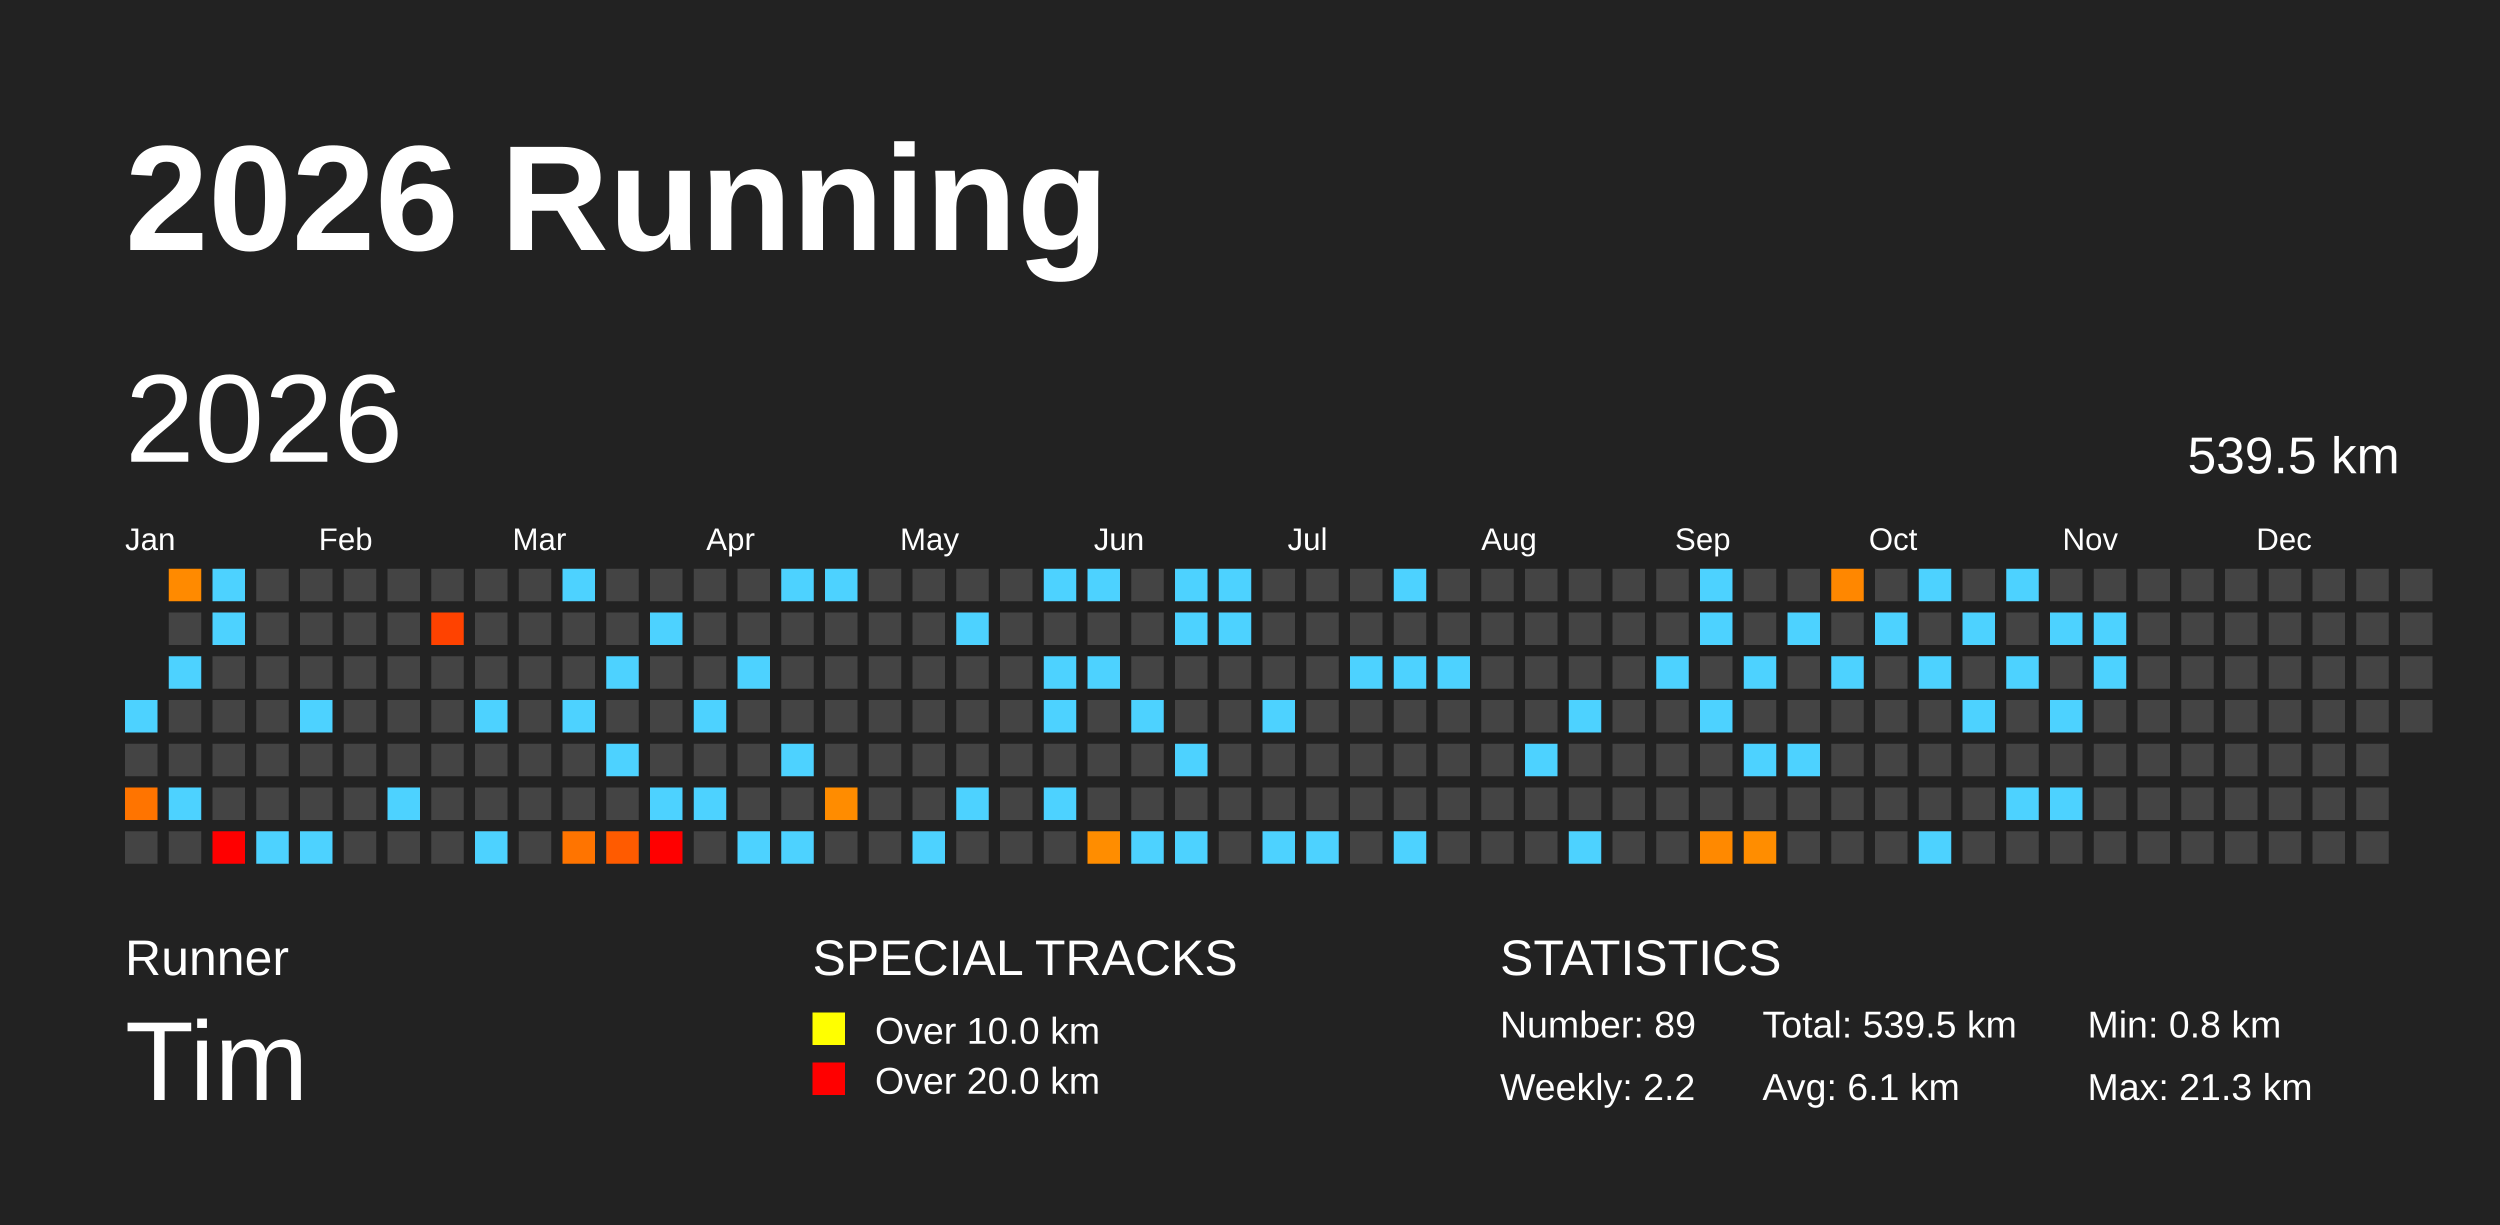
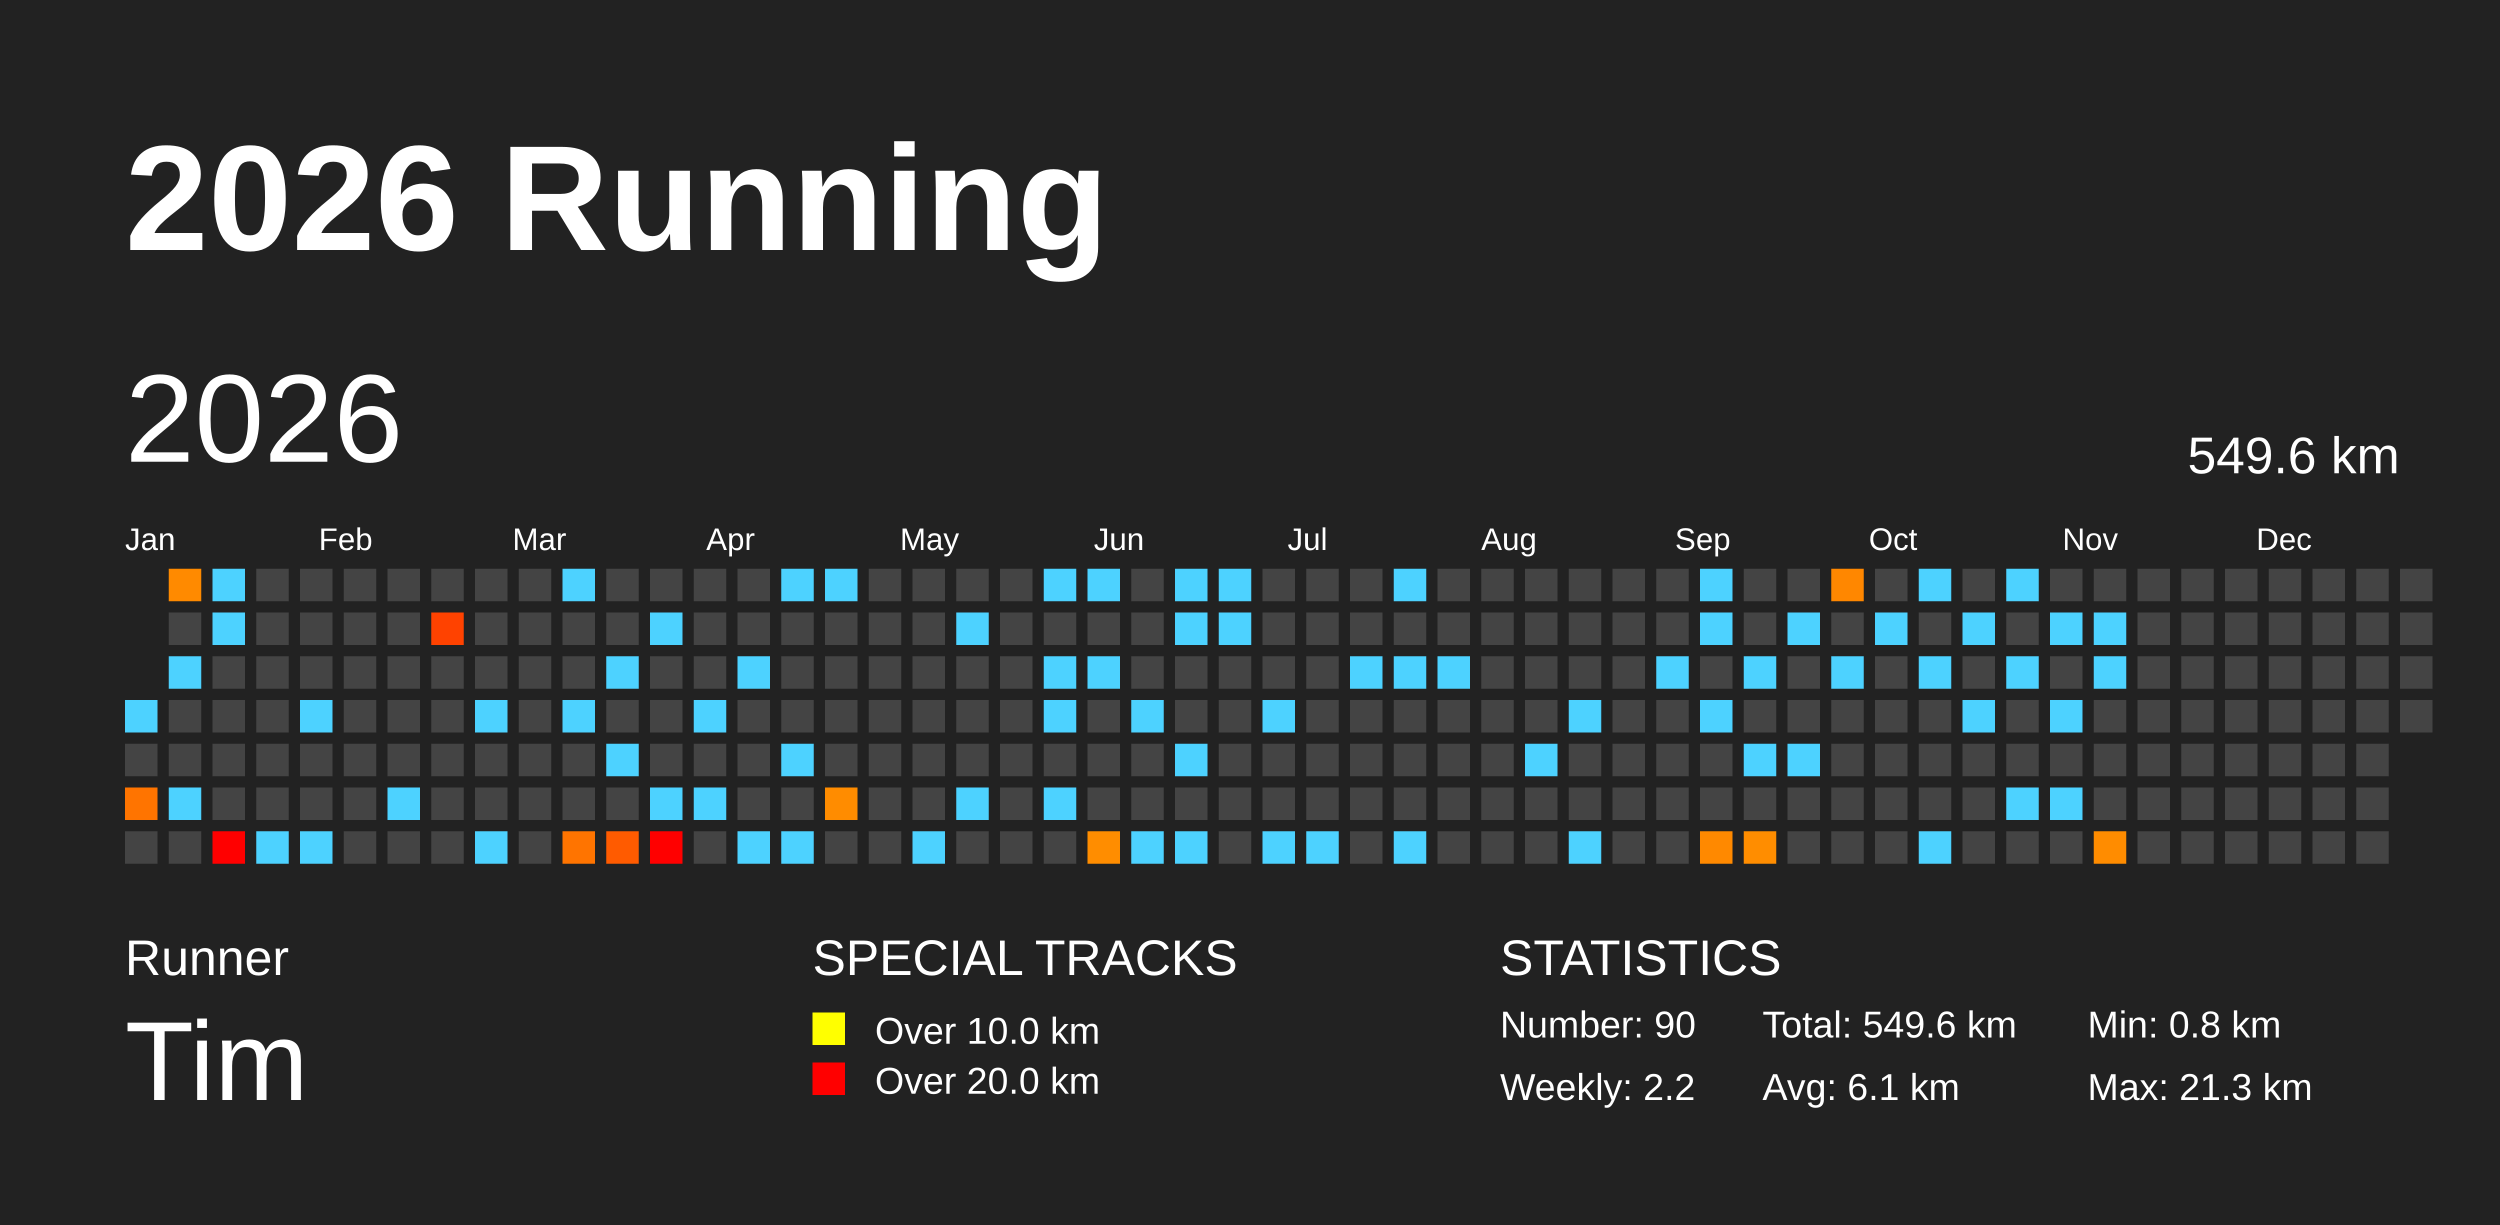
<svg xmlns="http://www.w3.org/2000/svg" baseProfile="full" height="98mm" version="1.1" viewBox="0,0,200,98" width="200mm">
  <defs />
  <rect fill="#222222" height="98" width="200" x="0" y="0" />
  <text fill="#FFFFFF" style="font-size:12px; font-family:Arial; font-weight:bold;" x="10" y="20">2026 Running</text>
  <text fill="#FFFFFF" style="font-size:4px; font-family:Arial" x="10" y="78">Runner</text>
  <text fill="#FFFFFF" style="font-size:9px; font-family:Arial" x="10" y="88">Tim</text>
  <text fill="#FFFFFF" style="font-size:4px; font-family:Arial" x="65" y="78">SPECIAL TRACKS</text>
  <rect fill="yellow" height="2.6" width="2.6" x="65" y="81" />
  <text fill="#FFFFFF" style="font-size:3px; font-family:Arial" x="70" y="83.5">Over 10.0 km</text>
  <rect fill="red" height="2.6" width="2.6" x="65" y="85" />
  <text fill="#FFFFFF" style="font-size:3px; font-family:Arial" x="70" y="87.5">Over 20.0 km</text>
  <text fill="#FFFFFF" style="font-size:4px; font-family:Arial" x="120" y="78">STATISTICS</text>
-   <text fill="#FFFFFF" style="font-size:3px; font-family:Arial" x="120" y="83">Number: 89</text>
+   <text fill="#FFFFFF" style="font-size:3px; font-family:Arial" x="120" y="83">Number: 90</text>
  <text fill="#FFFFFF" style="font-size:3px; font-family:Arial" x="120" y="88">Weekly: 2.2</text>
-   <text fill="#FFFFFF" style="font-size:3px; font-family:Arial" x="141" y="83">Total: 539.5 km</text>
+   <text fill="#FFFFFF" style="font-size:3px; font-family:Arial" x="141" y="83">Total: 549.6 km</text>
  <text fill="#FFFFFF" style="font-size:3px; font-family:Arial" x="141" y="88">Avg: 6.1 km</text>
  <text fill="#FFFFFF" style="font-size:3px; font-family:Arial" x="167" y="83">Min: 0.8 km</text>
  <text fill="#FFFFFF" style="font-size:3px; font-family:Arial" x="167" y="88">Max: 21.3 km</text>
  <text dominant-baseline="hanging" fill="#FFFFFF" style="font-size:10.0px; font-family:Arial;" x="10" y="30">2026</text>
-   <text dominant-baseline="hanging" fill="#FFFFFF" style="font-size:4.125px; font-family:Arial;" x="175" y="35">539.5 km</text>
+   <text dominant-baseline="hanging" fill="#FFFFFF" style="font-size:4.125px; font-family:Arial;" x="175" y="35">549.6 km</text>
  <text fill="#FFFFFF" style="font-size:2.5px; font-family:Arial" x="10.0" y="44">Jan</text>
  <text fill="#FFFFFF" style="font-size:2.5px; font-family:Arial" x="25.5" y="44">Feb</text>
  <text fill="#FFFFFF" style="font-size:2.5px; font-family:Arial" x="41.0" y="44">Mar</text>
  <text fill="#FFFFFF" style="font-size:2.5px; font-family:Arial" x="56.5" y="44">Apr</text>
  <text fill="#FFFFFF" style="font-size:2.5px; font-family:Arial" x="72.0" y="44">May</text>
  <text fill="#FFFFFF" style="font-size:2.5px; font-family:Arial" x="87.5" y="44">Jun</text>
  <text fill="#FFFFFF" style="font-size:2.5px; font-family:Arial" x="103.0" y="44">Jul</text>
  <text fill="#FFFFFF" style="font-size:2.5px; font-family:Arial" x="118.5" y="44">Aug</text>
  <text fill="#FFFFFF" style="font-size:2.5px; font-family:Arial" x="134.0" y="44">Sep</text>
  <text fill="#FFFFFF" style="font-size:2.5px; font-family:Arial" x="149.5" y="44">Oct</text>
  <text fill="#FFFFFF" style="font-size:2.5px; font-family:Arial" x="165.0" y="44">Nov</text>
  <text fill="#FFFFFF" style="font-size:2.5px; font-family:Arial" x="180.5" y="44">Dec</text>
  <rect fill="#4dd2ff" height="2.6" width="2.6" x="10.0" y="56.0" />
  <rect fill="#444444" height="2.6" width="2.6" x="10.0" y="59.5" />
  <rect fill="#ff7400" height="2.6" width="2.6" x="10.0" y="63.0" />
  <rect fill="#444444" height="2.6" width="2.6" x="10.0" y="66.5" />
  <rect fill="#ff8a00" height="2.6" width="2.6" x="13.5" y="45.5" />
  <rect fill="#444444" height="2.6" width="2.6" x="13.5" y="49.0" />
  <rect fill="#4dd2ff" height="2.6" width="2.6" x="13.5" y="52.5" />
  <rect fill="#444444" height="2.6" width="2.6" x="13.5" y="56.0" />
  <rect fill="#444444" height="2.6" width="2.6" x="13.5" y="59.5" />
  <rect fill="#4dd2ff" height="2.6" width="2.6" x="13.5" y="63.0" />
  <rect fill="#444444" height="2.6" width="2.6" x="13.5" y="66.5" />
  <rect fill="#4dd2ff" height="2.6" width="2.6" x="17.0" y="45.5" />
  <rect fill="#4dd2ff" height="2.6" width="2.6" x="17.0" y="49.0" />
  <rect fill="#444444" height="2.6" width="2.6" x="17.0" y="52.5" />
  <rect fill="#444444" height="2.6" width="2.6" x="17.0" y="56.0" />
  <rect fill="#444444" height="2.6" width="2.6" x="17.0" y="59.5" />
  <rect fill="#444444" height="2.6" width="2.6" x="17.0" y="63.0" />
  <rect fill="red" height="2.6" width="2.6" x="17.0" y="66.5" />
  <rect fill="#444444" height="2.6" width="2.6" x="20.5" y="45.5" />
  <rect fill="#444444" height="2.6" width="2.6" x="20.5" y="49.0" />
  <rect fill="#444444" height="2.6" width="2.6" x="20.5" y="52.5" />
  <rect fill="#444444" height="2.6" width="2.6" x="20.5" y="56.0" />
  <rect fill="#444444" height="2.6" width="2.6" x="20.5" y="59.5" />
  <rect fill="#444444" height="2.6" width="2.6" x="20.5" y="63.0" />
  <rect fill="#4dd2ff" height="2.6" width="2.6" x="20.5" y="66.5" />
  <rect fill="#444444" height="2.6" width="2.6" x="24.0" y="45.5" />
  <rect fill="#444444" height="2.6" width="2.6" x="24.0" y="49.0" />
  <rect fill="#444444" height="2.6" width="2.6" x="24.0" y="52.5" />
  <rect fill="#4dd2ff" height="2.6" width="2.6" x="24.0" y="56.0" />
  <rect fill="#444444" height="2.6" width="2.6" x="24.0" y="59.5" />
  <rect fill="#444444" height="2.6" width="2.6" x="24.0" y="63.0" />
  <rect fill="#4dd2ff" height="2.6" width="2.6" x="24.0" y="66.5" />
  <rect fill="#444444" height="2.6" width="2.6" x="27.5" y="45.5" />
  <rect fill="#444444" height="2.6" width="2.6" x="27.5" y="49.0" />
  <rect fill="#444444" height="2.6" width="2.6" x="27.5" y="52.5" />
  <rect fill="#444444" height="2.6" width="2.6" x="27.5" y="56.0" />
  <rect fill="#444444" height="2.6" width="2.6" x="27.5" y="59.5" />
  <rect fill="#444444" height="2.6" width="2.6" x="27.5" y="63.0" />
  <rect fill="#444444" height="2.6" width="2.6" x="27.5" y="66.5" />
  <rect fill="#444444" height="2.6" width="2.6" x="31.0" y="45.5" />
  <rect fill="#444444" height="2.6" width="2.6" x="31.0" y="49.0" />
  <rect fill="#444444" height="2.6" width="2.6" x="31.0" y="52.5" />
  <rect fill="#444444" height="2.6" width="2.6" x="31.0" y="56.0" />
  <rect fill="#444444" height="2.6" width="2.6" x="31.0" y="59.5" />
  <rect fill="#4dd2ff" height="2.6" width="2.6" x="31.0" y="63.0" />
  <rect fill="#444444" height="2.6" width="2.6" x="31.0" y="66.5" />
  <rect fill="#444444" height="2.6" width="2.6" x="34.5" y="45.5" />
  <rect fill="#ff4200" height="2.6" width="2.6" x="34.5" y="49.0" />
  <rect fill="#444444" height="2.6" width="2.6" x="34.5" y="52.5" />
  <rect fill="#444444" height="2.6" width="2.6" x="34.5" y="56.0" />
  <rect fill="#444444" height="2.6" width="2.6" x="34.5" y="59.5" />
  <rect fill="#444444" height="2.6" width="2.6" x="34.5" y="63.0" />
  <rect fill="#444444" height="2.6" width="2.6" x="34.5" y="66.5" />
  <rect fill="#444444" height="2.6" width="2.6" x="38.0" y="45.5" />
  <rect fill="#444444" height="2.6" width="2.6" x="38.0" y="49.0" />
  <rect fill="#444444" height="2.6" width="2.6" x="38.0" y="52.5" />
  <rect fill="#4dd2ff" height="2.6" width="2.6" x="38.0" y="56.0" />
  <rect fill="#444444" height="2.6" width="2.6" x="38.0" y="59.5" />
  <rect fill="#444444" height="2.6" width="2.6" x="38.0" y="63.0" />
  <rect fill="#4dd2ff" height="2.6" width="2.6" x="38.0" y="66.5" />
  <rect fill="#444444" height="2.6" width="2.6" x="41.5" y="45.5" />
  <rect fill="#444444" height="2.6" width="2.6" x="41.5" y="49.0" />
  <rect fill="#444444" height="2.6" width="2.6" x="41.5" y="52.5" />
  <rect fill="#444444" height="2.6" width="2.6" x="41.5" y="56.0" />
  <rect fill="#444444" height="2.6" width="2.6" x="41.5" y="59.5" />
  <rect fill="#444444" height="2.6" width="2.6" x="41.5" y="63.0" />
  <rect fill="#444444" height="2.6" width="2.6" x="41.5" y="66.5" />
  <rect fill="#4dd2ff" height="2.6" width="2.6" x="45.0" y="45.5" />
  <rect fill="#444444" height="2.6" width="2.6" x="45.0" y="49.0" />
  <rect fill="#444444" height="2.6" width="2.6" x="45.0" y="52.5" />
  <rect fill="#4dd2ff" height="2.6" width="2.6" x="45.0" y="56.0" />
  <rect fill="#444444" height="2.6" width="2.6" x="45.0" y="59.5" />
  <rect fill="#444444" height="2.6" width="2.6" x="45.0" y="63.0" />
  <rect fill="#ff7400" height="2.6" width="2.6" x="45.0" y="66.5" />
  <rect fill="#444444" height="2.6" width="2.6" x="48.5" y="45.5" />
  <rect fill="#444444" height="2.6" width="2.6" x="48.5" y="49.0" />
  <rect fill="#4dd2ff" height="2.6" width="2.6" x="48.5" y="52.5" />
  <rect fill="#444444" height="2.6" width="2.6" x="48.5" y="56.0" />
  <rect fill="#4dd2ff" height="2.6" width="2.6" x="48.5" y="59.5" />
  <rect fill="#444444" height="2.6" width="2.6" x="48.5" y="63.0" />
  <rect fill="#ff5b00" height="2.6" width="2.6" x="48.5" y="66.5" />
  <rect fill="#444444" height="2.6" width="2.6" x="52.0" y="45.5" />
  <rect fill="#4dd2ff" height="2.6" width="2.6" x="52.0" y="49.0" />
  <rect fill="#444444" height="2.6" width="2.6" x="52.0" y="52.5" />
  <rect fill="#444444" height="2.6" width="2.6" x="52.0" y="56.0" />
  <rect fill="#444444" height="2.6" width="2.6" x="52.0" y="59.5" />
  <rect fill="#4dd2ff" height="2.6" width="2.6" x="52.0" y="63.0" />
  <rect fill="red" height="2.6" width="2.6" x="52.0" y="66.5" />
  <rect fill="#444444" height="2.6" width="2.6" x="55.5" y="45.5" />
  <rect fill="#444444" height="2.6" width="2.6" x="55.5" y="49.0" />
  <rect fill="#444444" height="2.6" width="2.6" x="55.5" y="52.5" />
  <rect fill="#4dd2ff" height="2.6" width="2.6" x="55.5" y="56.0" />
  <rect fill="#444444" height="2.6" width="2.6" x="55.5" y="59.5" />
  <rect fill="#4dd2ff" height="2.6" width="2.6" x="55.5" y="63.0" />
  <rect fill="#444444" height="2.6" width="2.6" x="55.5" y="66.5" />
  <rect fill="#444444" height="2.6" width="2.6" x="59.0" y="45.5" />
  <rect fill="#444444" height="2.6" width="2.6" x="59.0" y="49.0" />
  <rect fill="#4dd2ff" height="2.6" width="2.6" x="59.0" y="52.5" />
  <rect fill="#444444" height="2.6" width="2.6" x="59.0" y="56.0" />
  <rect fill="#444444" height="2.6" width="2.6" x="59.0" y="59.5" />
  <rect fill="#444444" height="2.6" width="2.6" x="59.0" y="63.0" />
  <rect fill="#4dd2ff" height="2.6" width="2.6" x="59.0" y="66.5" />
  <rect fill="#4dd2ff" height="2.6" width="2.6" x="62.5" y="45.5" />
  <rect fill="#444444" height="2.6" width="2.6" x="62.5" y="49.0" />
  <rect fill="#444444" height="2.6" width="2.6" x="62.5" y="52.5" />
  <rect fill="#444444" height="2.6" width="2.6" x="62.5" y="56.0" />
  <rect fill="#4dd2ff" height="2.6" width="2.6" x="62.5" y="59.5" />
  <rect fill="#444444" height="2.6" width="2.6" x="62.5" y="63.0" />
  <rect fill="#4dd2ff" height="2.6" width="2.6" x="62.5" y="66.5" />
  <rect fill="#4dd2ff" height="2.6" width="2.6" x="66.0" y="45.5" />
  <rect fill="#444444" height="2.6" width="2.6" x="66.0" y="49.0" />
  <rect fill="#444444" height="2.6" width="2.6" x="66.0" y="52.5" />
  <rect fill="#444444" height="2.6" width="2.6" x="66.0" y="56.0" />
  <rect fill="#444444" height="2.6" width="2.6" x="66.0" y="59.5" />
  <rect fill="#ff8c00" height="2.6" width="2.6" x="66.0" y="63.0" />
  <rect fill="#444444" height="2.6" width="2.6" x="66.0" y="66.5" />
  <rect fill="#444444" height="2.6" width="2.6" x="69.5" y="45.5" />
  <rect fill="#444444" height="2.6" width="2.6" x="69.5" y="49.0" />
  <rect fill="#444444" height="2.6" width="2.6" x="69.5" y="52.5" />
  <rect fill="#444444" height="2.6" width="2.6" x="69.5" y="56.0" />
  <rect fill="#444444" height="2.6" width="2.6" x="69.5" y="59.5" />
  <rect fill="#444444" height="2.6" width="2.6" x="69.5" y="63.0" />
  <rect fill="#444444" height="2.6" width="2.6" x="69.5" y="66.5" />
  <rect fill="#444444" height="2.6" width="2.6" x="73.0" y="45.5" />
  <rect fill="#444444" height="2.6" width="2.6" x="73.0" y="49.0" />
  <rect fill="#444444" height="2.6" width="2.6" x="73.0" y="52.5" />
  <rect fill="#444444" height="2.6" width="2.6" x="73.0" y="56.0" />
  <rect fill="#444444" height="2.6" width="2.6" x="73.0" y="59.5" />
  <rect fill="#444444" height="2.6" width="2.6" x="73.0" y="63.0" />
  <rect fill="#4dd2ff" height="2.6" width="2.6" x="73.0" y="66.5" />
  <rect fill="#444444" height="2.6" width="2.6" x="76.5" y="45.5" />
  <rect fill="#4dd2ff" height="2.6" width="2.6" x="76.5" y="49.0" />
  <rect fill="#444444" height="2.6" width="2.6" x="76.5" y="52.5" />
  <rect fill="#444444" height="2.6" width="2.6" x="76.5" y="56.0" />
  <rect fill="#444444" height="2.6" width="2.6" x="76.5" y="59.5" />
  <rect fill="#4dd2ff" height="2.6" width="2.6" x="76.5" y="63.0" />
  <rect fill="#444444" height="2.6" width="2.6" x="76.5" y="66.5" />
  <rect fill="#444444" height="2.6" width="2.6" x="80.0" y="45.5" />
  <rect fill="#444444" height="2.6" width="2.6" x="80.0" y="49.0" />
  <rect fill="#444444" height="2.6" width="2.6" x="80.0" y="52.5" />
  <rect fill="#444444" height="2.6" width="2.6" x="80.0" y="56.0" />
  <rect fill="#444444" height="2.6" width="2.6" x="80.0" y="59.5" />
  <rect fill="#444444" height="2.6" width="2.6" x="80.0" y="63.0" />
  <rect fill="#444444" height="2.6" width="2.6" x="80.0" y="66.5" />
  <rect fill="#4dd2ff" height="2.6" width="2.6" x="83.5" y="45.5" />
  <rect fill="#444444" height="2.6" width="2.6" x="83.5" y="49.0" />
  <rect fill="#4dd2ff" height="2.6" width="2.6" x="83.5" y="52.5" />
  <rect fill="#4dd2ff" height="2.6" width="2.6" x="83.5" y="56.0" />
  <rect fill="#444444" height="2.6" width="2.6" x="83.5" y="59.5" />
  <rect fill="#4dd2ff" height="2.6" width="2.6" x="83.5" y="63.0" />
  <rect fill="#444444" height="2.6" width="2.6" x="83.5" y="66.5" />
  <rect fill="#4dd2ff" height="2.6" width="2.6" x="87.0" y="45.5" />
  <rect fill="#444444" height="2.6" width="2.6" x="87.0" y="49.0" />
  <rect fill="#4dd2ff" height="2.6" width="2.6" x="87.0" y="52.5" />
  <rect fill="#444444" height="2.6" width="2.6" x="87.0" y="56.0" />
  <rect fill="#444444" height="2.6" width="2.6" x="87.0" y="59.5" />
  <rect fill="#444444" height="2.6" width="2.6" x="87.0" y="63.0" />
  <rect fill="#ff8d00" height="2.6" width="2.6" x="87.0" y="66.5" />
  <rect fill="#444444" height="2.6" width="2.6" x="90.5" y="45.5" />
  <rect fill="#444444" height="2.6" width="2.6" x="90.5" y="49.0" />
  <rect fill="#444444" height="2.6" width="2.6" x="90.5" y="52.5" />
  <rect fill="#4dd2ff" height="2.6" width="2.6" x="90.5" y="56.0" />
  <rect fill="#444444" height="2.6" width="2.6" x="90.5" y="59.5" />
  <rect fill="#444444" height="2.6" width="2.6" x="90.5" y="63.0" />
  <rect fill="#4dd2ff" height="2.6" width="2.6" x="90.5" y="66.5" />
  <rect fill="#4dd2ff" height="2.6" width="2.6" x="94.0" y="45.5" />
  <rect fill="#4dd2ff" height="2.6" width="2.6" x="94.0" y="49.0" />
  <rect fill="#444444" height="2.6" width="2.6" x="94.0" y="52.5" />
  <rect fill="#444444" height="2.6" width="2.6" x="94.0" y="56.0" />
  <rect fill="#4dd2ff" height="2.6" width="2.6" x="94.0" y="59.5" />
  <rect fill="#444444" height="2.6" width="2.6" x="94.0" y="63.0" />
  <rect fill="#4dd2ff" height="2.6" width="2.6" x="94.0" y="66.5" />
  <rect fill="#4dd2ff" height="2.6" width="2.6" x="97.5" y="45.5" />
  <rect fill="#4dd2ff" height="2.6" width="2.6" x="97.5" y="49.0" />
  <rect fill="#444444" height="2.6" width="2.6" x="97.5" y="52.5" />
  <rect fill="#444444" height="2.6" width="2.6" x="97.5" y="56.0" />
  <rect fill="#444444" height="2.6" width="2.6" x="97.5" y="59.5" />
  <rect fill="#444444" height="2.6" width="2.6" x="97.5" y="63.0" />
  <rect fill="#444444" height="2.6" width="2.6" x="97.5" y="66.5" />
  <rect fill="#444444" height="2.6" width="2.6" x="101.0" y="45.5" />
  <rect fill="#444444" height="2.6" width="2.6" x="101.0" y="49.0" />
  <rect fill="#444444" height="2.6" width="2.6" x="101.0" y="52.5" />
  <rect fill="#4dd2ff" height="2.6" width="2.6" x="101.0" y="56.0" />
  <rect fill="#444444" height="2.6" width="2.6" x="101.0" y="59.5" />
  <rect fill="#444444" height="2.6" width="2.6" x="101.0" y="63.0" />
  <rect fill="#4dd2ff" height="2.6" width="2.6" x="101.0" y="66.5" />
  <rect fill="#444444" height="2.6" width="2.6" x="104.5" y="45.5" />
  <rect fill="#444444" height="2.6" width="2.6" x="104.5" y="49.0" />
  <rect fill="#444444" height="2.6" width="2.6" x="104.5" y="52.5" />
  <rect fill="#444444" height="2.6" width="2.6" x="104.5" y="56.0" />
  <rect fill="#444444" height="2.6" width="2.6" x="104.5" y="59.5" />
  <rect fill="#444444" height="2.6" width="2.6" x="104.5" y="63.0" />
  <rect fill="#4dd2ff" height="2.6" width="2.6" x="104.5" y="66.5" />
  <rect fill="#444444" height="2.6" width="2.6" x="108.0" y="45.5" />
  <rect fill="#444444" height="2.6" width="2.6" x="108.0" y="49.0" />
  <rect fill="#4dd2ff" height="2.6" width="2.6" x="108.0" y="52.5" />
  <rect fill="#444444" height="2.6" width="2.6" x="108.0" y="56.0" />
  <rect fill="#444444" height="2.6" width="2.6" x="108.0" y="59.5" />
  <rect fill="#444444" height="2.6" width="2.6" x="108.0" y="63.0" />
  <rect fill="#444444" height="2.6" width="2.6" x="108.0" y="66.5" />
  <rect fill="#4dd2ff" height="2.6" width="2.6" x="111.5" y="45.5" />
  <rect fill="#444444" height="2.6" width="2.6" x="111.5" y="49.0" />
  <rect fill="#4dd2ff" height="2.6" width="2.6" x="111.5" y="52.5" />
  <rect fill="#444444" height="2.6" width="2.6" x="111.5" y="56.0" />
  <rect fill="#444444" height="2.6" width="2.6" x="111.5" y="59.5" />
  <rect fill="#444444" height="2.6" width="2.6" x="111.5" y="63.0" />
  <rect fill="#4dd2ff" height="2.6" width="2.6" x="111.5" y="66.5" />
  <rect fill="#444444" height="2.6" width="2.6" x="115.0" y="45.5" />
  <rect fill="#444444" height="2.6" width="2.6" x="115.0" y="49.0" />
  <rect fill="#4dd2ff" height="2.6" width="2.6" x="115.0" y="52.5" />
  <rect fill="#444444" height="2.6" width="2.6" x="115.0" y="56.0" />
  <rect fill="#444444" height="2.6" width="2.6" x="115.0" y="59.5" />
  <rect fill="#444444" height="2.6" width="2.6" x="115.0" y="63.0" />
  <rect fill="#444444" height="2.6" width="2.6" x="115.0" y="66.5" />
  <rect fill="#444444" height="2.6" width="2.6" x="118.5" y="45.5" />
  <rect fill="#444444" height="2.6" width="2.6" x="118.5" y="49.0" />
  <rect fill="#444444" height="2.6" width="2.6" x="118.5" y="52.5" />
  <rect fill="#444444" height="2.6" width="2.6" x="118.5" y="56.0" />
  <rect fill="#444444" height="2.6" width="2.6" x="118.5" y="59.5" />
  <rect fill="#444444" height="2.6" width="2.6" x="118.5" y="63.0" />
  <rect fill="#444444" height="2.6" width="2.6" x="118.5" y="66.5" />
  <rect fill="#444444" height="2.6" width="2.6" x="122.0" y="45.5" />
  <rect fill="#444444" height="2.6" width="2.6" x="122.0" y="49.0" />
  <rect fill="#444444" height="2.6" width="2.6" x="122.0" y="52.5" />
  <rect fill="#444444" height="2.6" width="2.6" x="122.0" y="56.0" />
  <rect fill="#4dd2ff" height="2.6" width="2.6" x="122.0" y="59.5" />
  <rect fill="#444444" height="2.6" width="2.6" x="122.0" y="63.0" />
  <rect fill="#444444" height="2.6" width="2.6" x="122.0" y="66.5" />
  <rect fill="#444444" height="2.6" width="2.6" x="125.5" y="45.5" />
  <rect fill="#444444" height="2.6" width="2.6" x="125.5" y="49.0" />
  <rect fill="#444444" height="2.6" width="2.6" x="125.5" y="52.5" />
  <rect fill="#4dd2ff" height="2.6" width="2.6" x="125.5" y="56.0" />
  <rect fill="#444444" height="2.6" width="2.6" x="125.5" y="59.5" />
  <rect fill="#444444" height="2.6" width="2.6" x="125.5" y="63.0" />
  <rect fill="#4dd2ff" height="2.6" width="2.6" x="125.5" y="66.5" />
  <rect fill="#444444" height="2.6" width="2.6" x="129.0" y="45.5" />
  <rect fill="#444444" height="2.6" width="2.6" x="129.0" y="49.0" />
  <rect fill="#444444" height="2.6" width="2.6" x="129.0" y="52.5" />
  <rect fill="#444444" height="2.6" width="2.6" x="129.0" y="56.0" />
  <rect fill="#444444" height="2.6" width="2.6" x="129.0" y="59.5" />
  <rect fill="#444444" height="2.6" width="2.6" x="129.0" y="63.0" />
  <rect fill="#444444" height="2.6" width="2.6" x="129.0" y="66.5" />
  <rect fill="#444444" height="2.6" width="2.6" x="132.5" y="45.5" />
  <rect fill="#444444" height="2.6" width="2.6" x="132.5" y="49.0" />
  <rect fill="#4dd2ff" height="2.6" width="2.6" x="132.5" y="52.5" />
  <rect fill="#444444" height="2.6" width="2.6" x="132.5" y="56.0" />
  <rect fill="#444444" height="2.6" width="2.6" x="132.5" y="59.5" />
  <rect fill="#444444" height="2.6" width="2.6" x="132.5" y="63.0" />
  <rect fill="#444444" height="2.6" width="2.6" x="132.5" y="66.5" />
  <rect fill="#4dd2ff" height="2.6" width="2.6" x="136.0" y="45.5" />
  <rect fill="#4dd2ff" height="2.6" width="2.6" x="136.0" y="49.0" />
  <rect fill="#444444" height="2.6" width="2.6" x="136.0" y="52.5" />
  <rect fill="#4dd2ff" height="2.6" width="2.6" x="136.0" y="56.0" />
  <rect fill="#444444" height="2.6" width="2.6" x="136.0" y="59.5" />
  <rect fill="#444444" height="2.6" width="2.6" x="136.0" y="63.0" />
  <rect fill="#ff8900" height="2.6" width="2.6" x="136.0" y="66.5" />
  <rect fill="#444444" height="2.6" width="2.6" x="139.5" y="45.5" />
  <rect fill="#444444" height="2.6" width="2.6" x="139.5" y="49.0" />
  <rect fill="#4dd2ff" height="2.6" width="2.6" x="139.5" y="52.5" />
  <rect fill="#444444" height="2.6" width="2.6" x="139.5" y="56.0" />
  <rect fill="#4dd2ff" height="2.6" width="2.6" x="139.5" y="59.5" />
  <rect fill="#444444" height="2.6" width="2.6" x="139.5" y="63.0" />
  <rect fill="#ff8d00" height="2.6" width="2.6" x="139.5" y="66.5" />
  <rect fill="#444444" height="2.6" width="2.6" x="143.0" y="45.5" />
  <rect fill="#4dd2ff" height="2.6" width="2.6" x="143.0" y="49.0" />
  <rect fill="#444444" height="2.6" width="2.6" x="143.0" y="52.5" />
  <rect fill="#444444" height="2.6" width="2.6" x="143.0" y="56.0" />
  <rect fill="#4dd2ff" height="2.6" width="2.6" x="143.0" y="59.5" />
  <rect fill="#444444" height="2.6" width="2.6" x="143.0" y="63.0" />
  <rect fill="#444444" height="2.6" width="2.6" x="143.0" y="66.5" />
  <rect fill="#ff8700" height="2.6" width="2.6" x="146.5" y="45.5" />
  <rect fill="#444444" height="2.6" width="2.6" x="146.5" y="49.0" />
  <rect fill="#4dd2ff" height="2.6" width="2.6" x="146.5" y="52.5" />
  <rect fill="#444444" height="2.6" width="2.6" x="146.5" y="56.0" />
  <rect fill="#444444" height="2.6" width="2.6" x="146.5" y="59.5" />
  <rect fill="#444444" height="2.6" width="2.6" x="146.5" y="63.0" />
  <rect fill="#444444" height="2.6" width="2.6" x="146.5" y="66.5" />
  <rect fill="#444444" height="2.6" width="2.6" x="150.0" y="45.5" />
  <rect fill="#4dd2ff" height="2.6" width="2.6" x="150.0" y="49.0" />
  <rect fill="#444444" height="2.6" width="2.6" x="150.0" y="52.5" />
  <rect fill="#444444" height="2.6" width="2.6" x="150.0" y="56.0" />
  <rect fill="#444444" height="2.6" width="2.6" x="150.0" y="59.5" />
  <rect fill="#444444" height="2.6" width="2.6" x="150.0" y="63.0" />
  <rect fill="#444444" height="2.6" width="2.6" x="150.0" y="66.5" />
  <rect fill="#4dd2ff" height="2.6" width="2.6" x="153.5" y="45.5" />
  <rect fill="#444444" height="2.6" width="2.6" x="153.5" y="49.0" />
  <rect fill="#4dd2ff" height="2.6" width="2.6" x="153.5" y="52.5" />
  <rect fill="#444444" height="2.6" width="2.6" x="153.5" y="56.0" />
  <rect fill="#444444" height="2.6" width="2.6" x="153.5" y="59.5" />
  <rect fill="#444444" height="2.6" width="2.6" x="153.5" y="63.0" />
  <rect fill="#4dd2ff" height="2.6" width="2.6" x="153.5" y="66.5" />
  <rect fill="#444444" height="2.6" width="2.6" x="157.0" y="45.5" />
  <rect fill="#4dd2ff" height="2.6" width="2.6" x="157.0" y="49.0" />
  <rect fill="#444444" height="2.6" width="2.6" x="157.0" y="52.5" />
  <rect fill="#4dd2ff" height="2.6" width="2.6" x="157.0" y="56.0" />
  <rect fill="#444444" height="2.6" width="2.6" x="157.0" y="59.5" />
  <rect fill="#444444" height="2.6" width="2.6" x="157.0" y="63.0" />
  <rect fill="#444444" height="2.6" width="2.6" x="157.0" y="66.5" />
  <rect fill="#4dd2ff" height="2.6" width="2.6" x="160.5" y="45.5" />
  <rect fill="#444444" height="2.6" width="2.6" x="160.5" y="49.0" />
  <rect fill="#4dd2ff" height="2.6" width="2.6" x="160.5" y="52.5" />
  <rect fill="#444444" height="2.6" width="2.6" x="160.5" y="56.0" />
  <rect fill="#444444" height="2.6" width="2.6" x="160.5" y="59.5" />
  <rect fill="#4dd2ff" height="2.6" width="2.6" x="160.5" y="63.0" />
  <rect fill="#444444" height="2.6" width="2.6" x="160.5" y="66.5" />
  <rect fill="#444444" height="2.6" width="2.6" x="164.0" y="45.5" />
  <rect fill="#4dd2ff" height="2.6" width="2.6" x="164.0" y="49.0" />
  <rect fill="#444444" height="2.6" width="2.6" x="164.0" y="52.5" />
  <rect fill="#4dd2ff" height="2.6" width="2.6" x="164.0" y="56.0" />
  <rect fill="#444444" height="2.6" width="2.6" x="164.0" y="59.5" />
  <rect fill="#4dd2ff" height="2.6" width="2.6" x="164.0" y="63.0" />
  <rect fill="#444444" height="2.6" width="2.6" x="164.0" y="66.5" />
  <rect fill="#444444" height="2.6" width="2.6" x="167.5" y="45.5" />
  <rect fill="#4dd2ff" height="2.6" width="2.6" x="167.5" y="49.0" />
  <rect fill="#4dd2ff" height="2.6" width="2.6" x="167.5" y="52.5" />
  <rect fill="#444444" height="2.6" width="2.6" x="167.5" y="56.0" />
  <rect fill="#444444" height="2.6" width="2.6" x="167.5" y="59.5" />
  <rect fill="#444444" height="2.6" width="2.6" x="167.5" y="63.0" />
-   <rect fill="#444444" height="2.6" width="2.6" x="167.5" y="66.5" />
+   <rect fill="#ff8c00" height="2.6" width="2.6" x="167.5" y="66.5" />
  <rect fill="#444444" height="2.6" width="2.6" x="171.0" y="45.5" />
  <rect fill="#444444" height="2.6" width="2.6" x="171.0" y="49.0" />
  <rect fill="#444444" height="2.6" width="2.6" x="171.0" y="52.5" />
  <rect fill="#444444" height="2.6" width="2.6" x="171.0" y="56.0" />
  <rect fill="#444444" height="2.6" width="2.6" x="171.0" y="59.5" />
  <rect fill="#444444" height="2.6" width="2.6" x="171.0" y="63.0" />
  <rect fill="#444444" height="2.6" width="2.6" x="171.0" y="66.5" />
  <rect fill="#444444" height="2.6" width="2.6" x="174.5" y="45.5" />
  <rect fill="#444444" height="2.6" width="2.6" x="174.5" y="49.0" />
  <rect fill="#444444" height="2.6" width="2.6" x="174.5" y="52.5" />
  <rect fill="#444444" height="2.6" width="2.6" x="174.5" y="56.0" />
  <rect fill="#444444" height="2.6" width="2.6" x="174.5" y="59.5" />
  <rect fill="#444444" height="2.6" width="2.6" x="174.5" y="63.0" />
  <rect fill="#444444" height="2.6" width="2.6" x="174.5" y="66.5" />
  <rect fill="#444444" height="2.6" width="2.6" x="178.0" y="45.5" />
  <rect fill="#444444" height="2.6" width="2.6" x="178.0" y="49.0" />
  <rect fill="#444444" height="2.6" width="2.6" x="178.0" y="52.5" />
  <rect fill="#444444" height="2.6" width="2.6" x="178.0" y="56.0" />
  <rect fill="#444444" height="2.6" width="2.6" x="178.0" y="59.5" />
  <rect fill="#444444" height="2.6" width="2.6" x="178.0" y="63.0" />
  <rect fill="#444444" height="2.6" width="2.6" x="178.0" y="66.5" />
  <rect fill="#444444" height="2.6" width="2.6" x="181.5" y="45.5" />
  <rect fill="#444444" height="2.6" width="2.6" x="181.5" y="49.0" />
  <rect fill="#444444" height="2.6" width="2.6" x="181.5" y="52.5" />
  <rect fill="#444444" height="2.6" width="2.6" x="181.5" y="56.0" />
  <rect fill="#444444" height="2.6" width="2.6" x="181.5" y="59.5" />
  <rect fill="#444444" height="2.6" width="2.6" x="181.5" y="63.0" />
  <rect fill="#444444" height="2.6" width="2.6" x="181.5" y="66.5" />
  <rect fill="#444444" height="2.6" width="2.6" x="185.0" y="45.5" />
  <rect fill="#444444" height="2.6" width="2.6" x="185.0" y="49.0" />
  <rect fill="#444444" height="2.6" width="2.6" x="185.0" y="52.5" />
  <rect fill="#444444" height="2.6" width="2.6" x="185.0" y="56.0" />
  <rect fill="#444444" height="2.6" width="2.6" x="185.0" y="59.5" />
  <rect fill="#444444" height="2.6" width="2.6" x="185.0" y="63.0" />
  <rect fill="#444444" height="2.6" width="2.6" x="185.0" y="66.5" />
  <rect fill="#444444" height="2.6" width="2.6" x="188.5" y="45.5" />
  <rect fill="#444444" height="2.6" width="2.6" x="188.5" y="49.0" />
  <rect fill="#444444" height="2.6" width="2.6" x="188.5" y="52.5" />
  <rect fill="#444444" height="2.6" width="2.6" x="188.5" y="56.0" />
  <rect fill="#444444" height="2.6" width="2.6" x="188.5" y="59.5" />
  <rect fill="#444444" height="2.6" width="2.6" x="188.5" y="63.0" />
  <rect fill="#444444" height="2.6" width="2.6" x="188.5" y="66.5" />
  <rect fill="#444444" height="2.6" width="2.6" x="192.0" y="45.5" />
  <rect fill="#444444" height="2.6" width="2.6" x="192.0" y="49.0" />
  <rect fill="#444444" height="2.6" width="2.6" x="192.0" y="52.5" />
  <rect fill="#444444" height="2.6" width="2.6" x="192.0" y="56.0" />
</svg>
